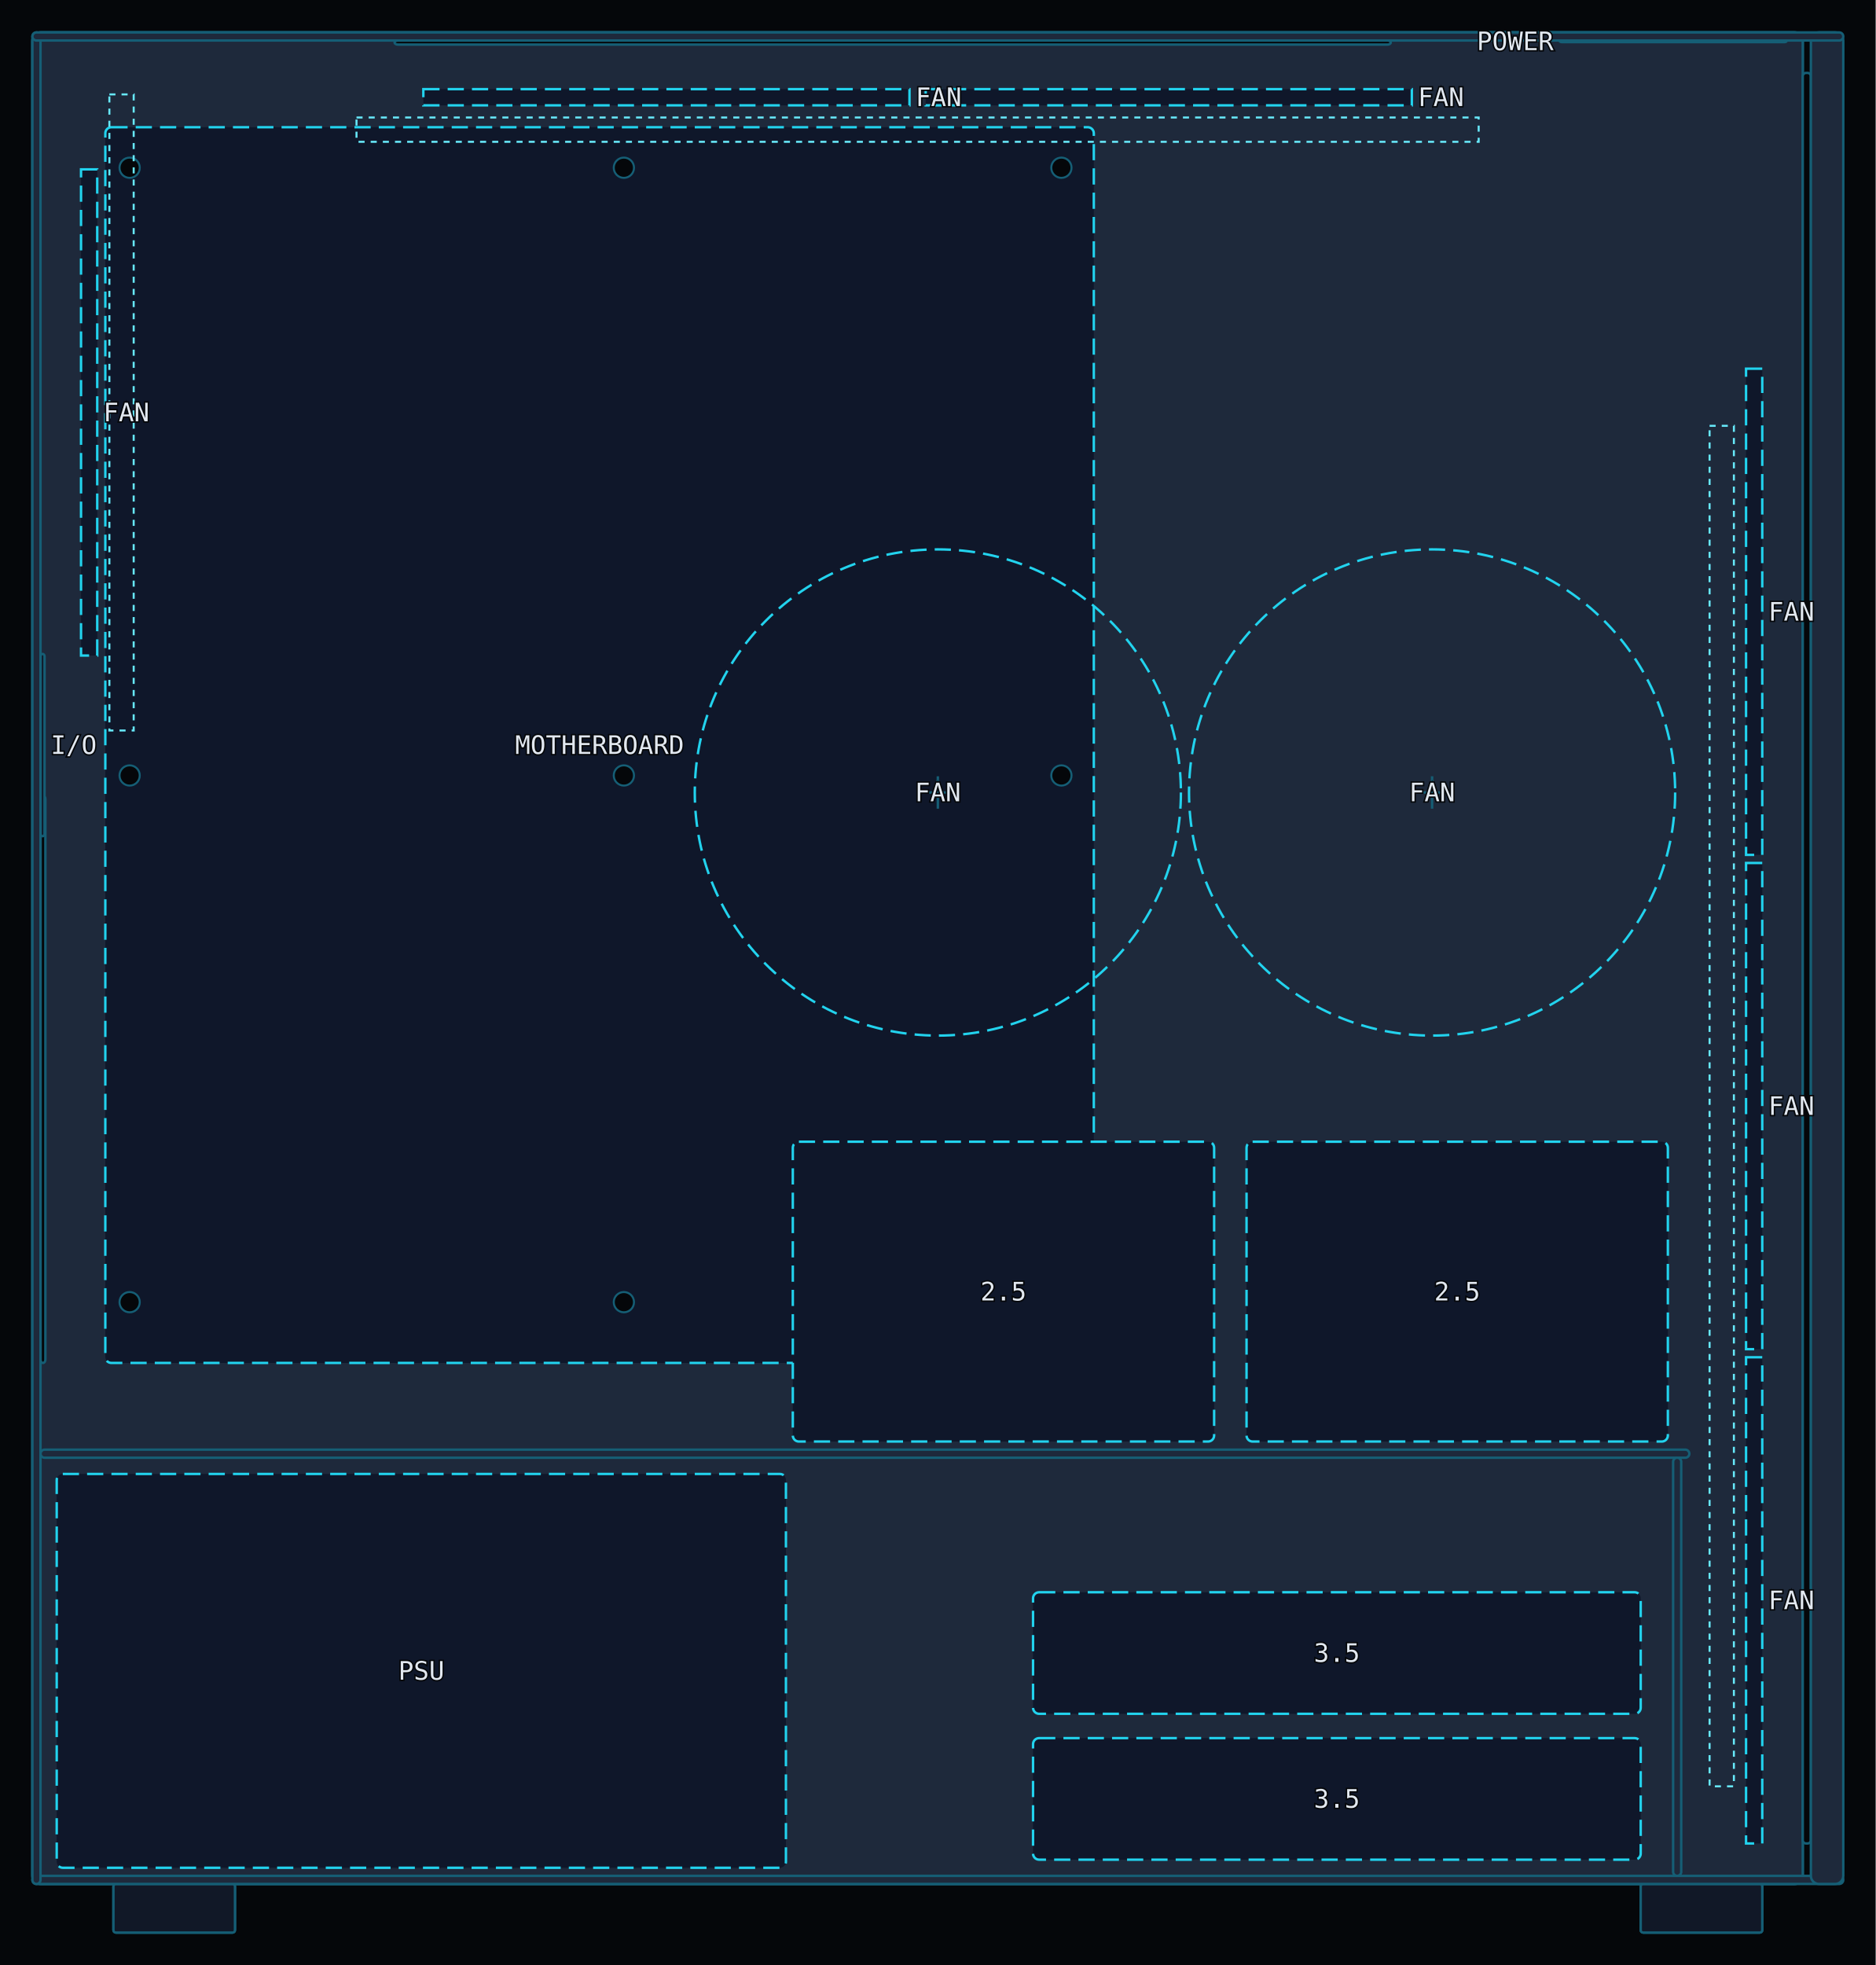
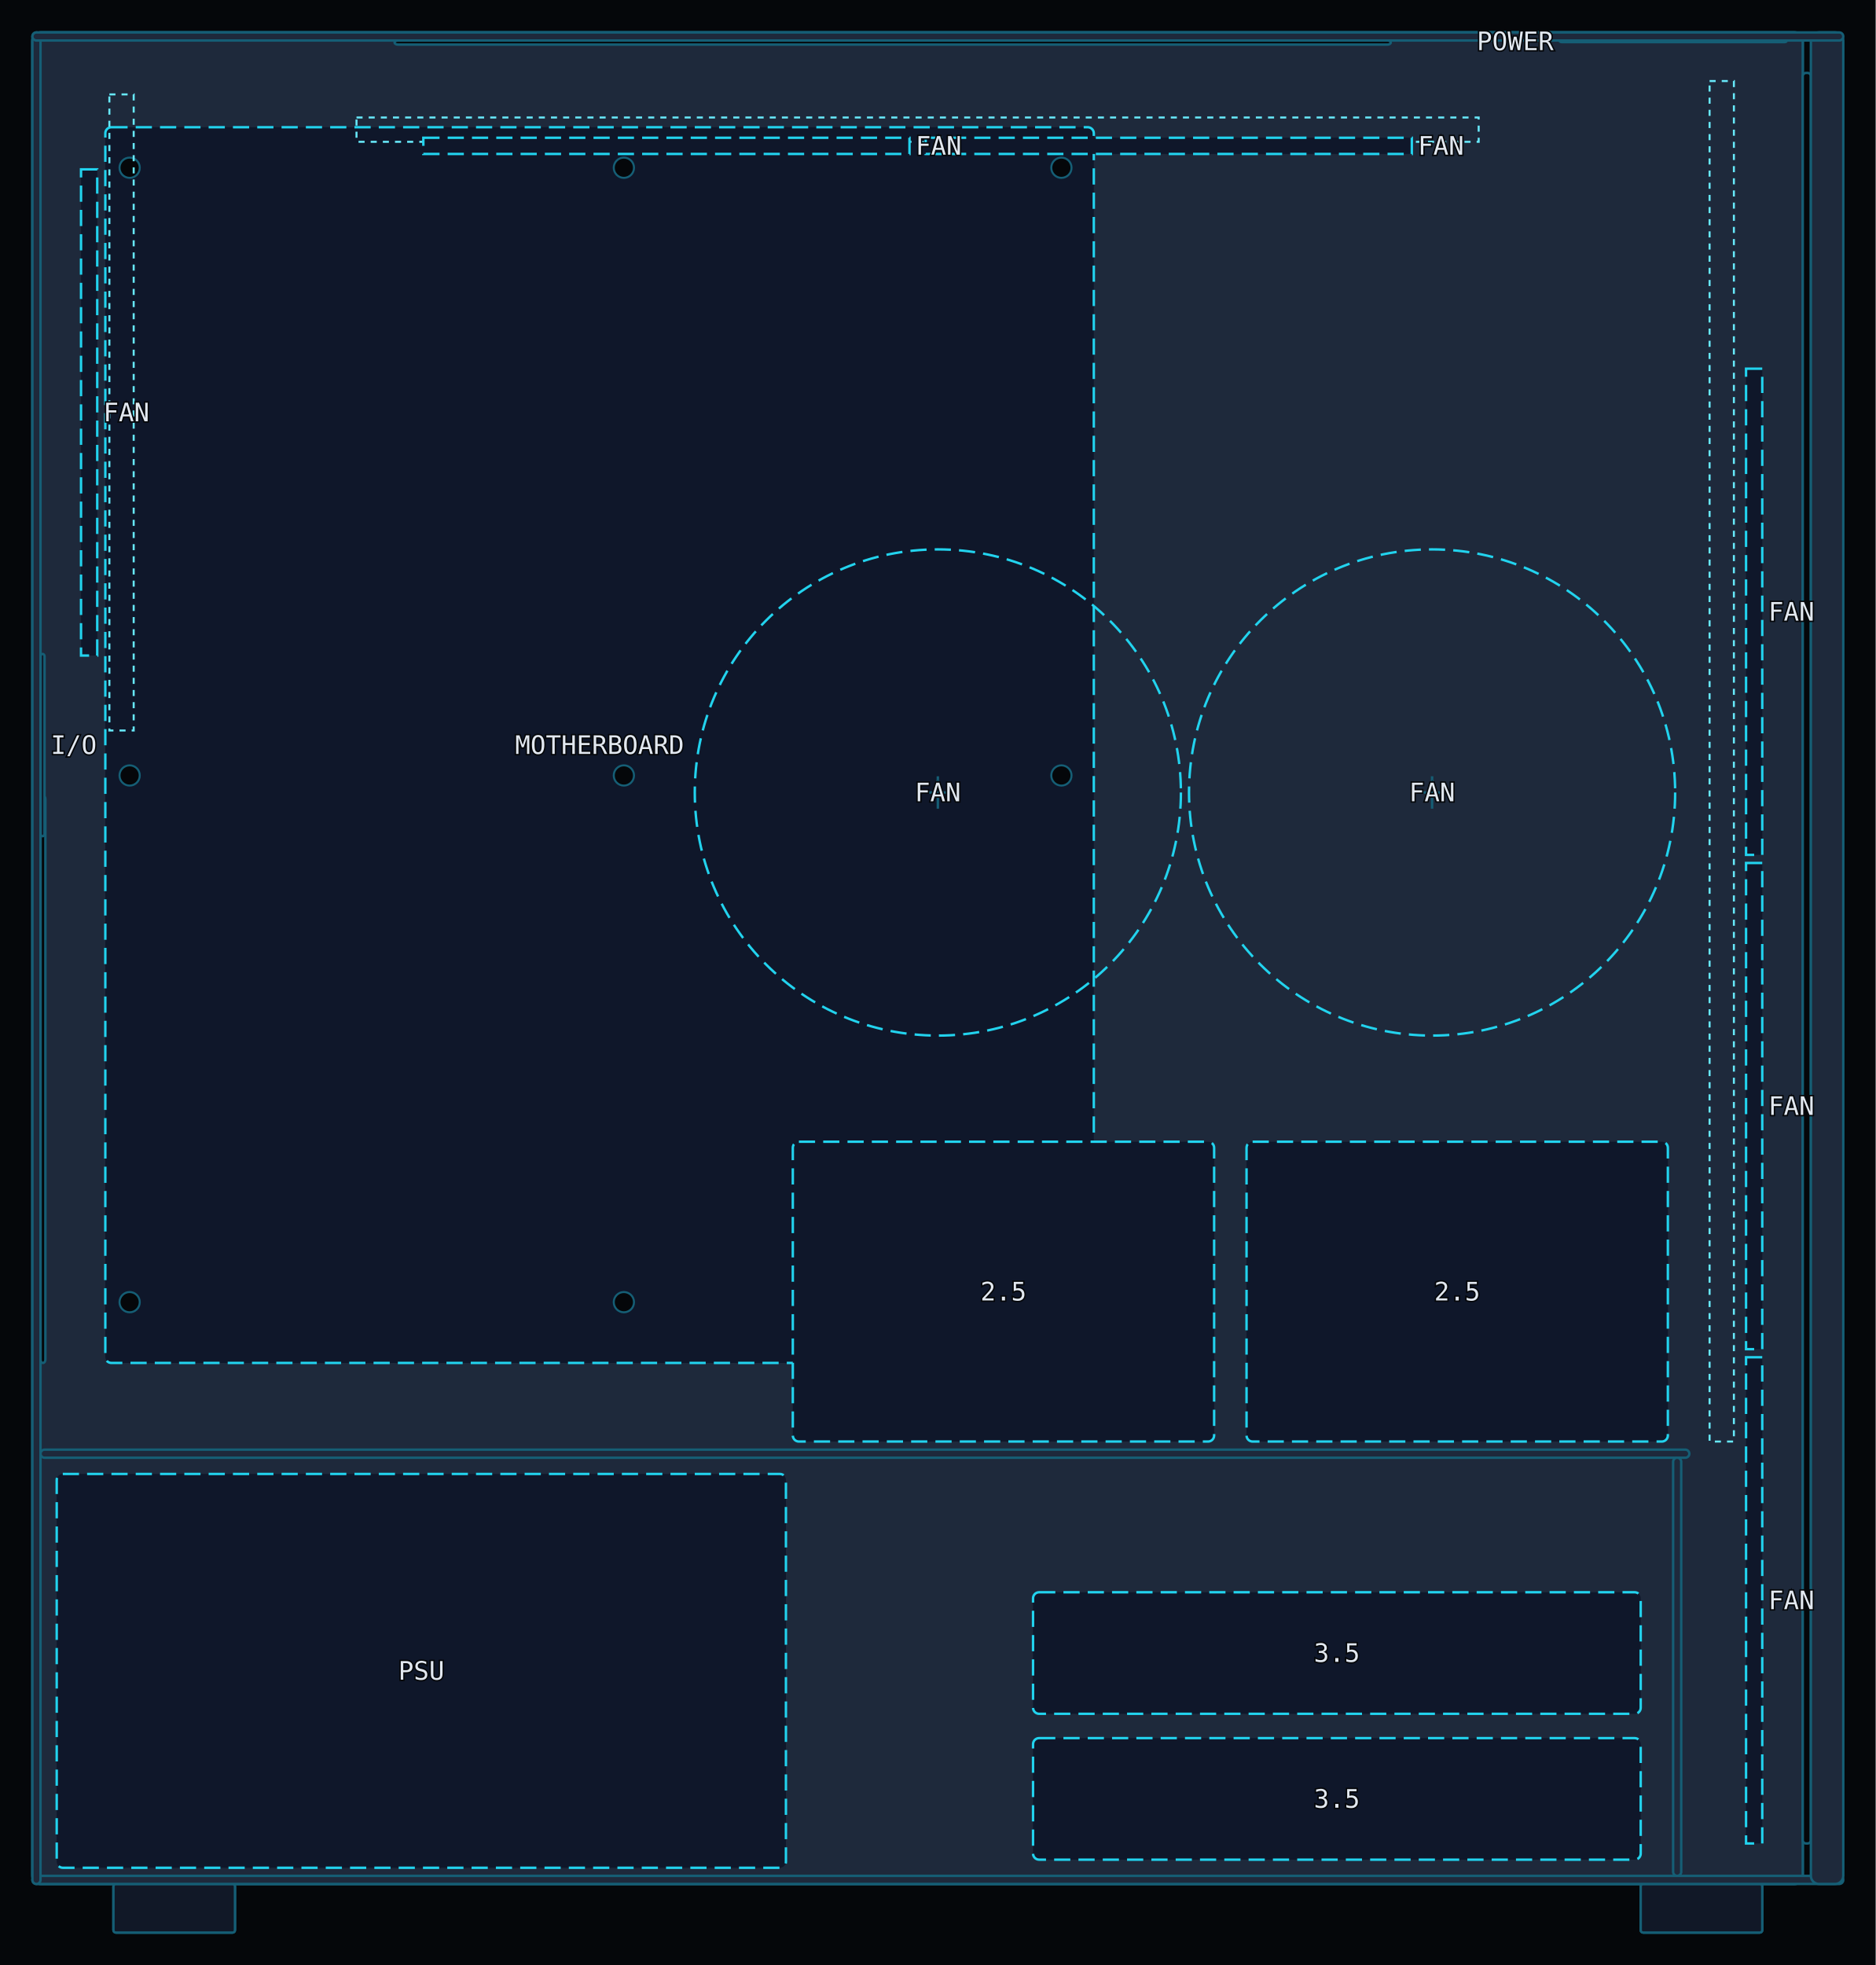
<svg xmlns="http://www.w3.org/2000/svg" viewBox="-8 -8 463 485" role="img" data-catalog-id="fractal-north-charcoal-black-mesh">
  <rect x="-8" y="-8" width="463" height="485" fill="#05070a" />
  <g data-view="front" transform="translate(0 0)">
    <g data-solid="back-side-panel">
      <rect x="0" y="0" width="437" height="457" rx="2" fill="#1e293b" stroke="#155e75" stroke-width="0.6" />
    </g>
    <g data-solid="grommet-1">
      <rect x="321.8" y="233.8" width="24" height="60" rx="0.6" fill="#111827" stroke="#155e75" stroke-width="0.6" />
    </g>
    <g data-solid="grommet-2">
      <rect x="321.8" y="143.8" width="24" height="60" rx="0.6" fill="#111827" stroke="#155e75" stroke-width="0.6" />
    </g>
    <g data-solid="grommet-3">
      <rect x="321.8" y="53.8" width="24" height="60" rx="0.6" fill="#111827" stroke="#155e75" stroke-width="0.6" />
    </g>
    <g data-solid="tray-wall" data-zone="main-chamber">
      <rect x="0" y="0" width="437" height="457" rx="2" fill="#1e293b" stroke="#155e75" stroke-width="0.6" />
    </g>
    <g data-solid="motherboard-tray" data-mount="motherboard-tray" data-zone="main-chamber">
      <rect x="18" y="23.4" width="244" height="305" rx="1.5" fill="#0f172a" stroke="#22d3ee" stroke-width="0.6" stroke-dasharray="4 2" />
    </g>
    <g data-solid="standoff-1">
      <circle cx="24" cy="33.4" r="2.5" fill="#05070a" stroke="#155e75" stroke-width="0.5" />
    </g>
    <g data-solid="standoff-2">
      <circle cx="24" cy="183.4" r="2.5" fill="#05070a" stroke="#155e75" stroke-width="0.5" />
    </g>
    <g data-solid="standoff-3">
      <circle cx="24" cy="313.4" r="2.5" fill="#05070a" stroke="#155e75" stroke-width="0.5" />
    </g>
    <g data-solid="standoff-4">
      <circle cx="146" cy="33.4" r="2.5" fill="#05070a" stroke="#155e75" stroke-width="0.5" />
    </g>
    <g data-solid="standoff-5">
      <circle cx="146" cy="183.4" r="2.5" fill="#05070a" stroke="#155e75" stroke-width="0.5" />
    </g>
    <g data-solid="standoff-6">
      <circle cx="146" cy="313.4" r="2.5" fill="#05070a" stroke="#155e75" stroke-width="0.5" />
    </g>
    <g data-solid="standoff-7">
      <circle cx="254" cy="33.4" r="2.5" fill="#05070a" stroke="#155e75" stroke-width="0.5" />
    </g>
    <g data-solid="standoff-8">
      <circle cx="254" cy="183.4" r="2.5" fill="#05070a" stroke="#155e75" stroke-width="0.5" />
    </g>
    <g data-solid="standoff-9">
      <circle cx="254" cy="313.4" r="2.5" fill="#05070a" stroke="#155e75" stroke-width="0.5" />
    </g>
    <g data-solid="drive-25-1" data-mount="drive-25-1">
      <rect x="187.7" y="273.8" width="104" height="74" rx="1.5" fill="#0f172a" stroke="#22d3ee" stroke-width="0.6" stroke-dasharray="4 2" />
    </g>
    <g data-solid="drive-25-2" data-mount="drive-25-2">
      <rect x="299.7" y="273.8" width="104" height="74" rx="1.5" fill="#0f172a" stroke="#22d3ee" stroke-width="0.6" stroke-dasharray="4 2" />
    </g>
    <g data-solid="fan-side-1" data-mount="fan-side-1">
      <circle cx="223.5" cy="187.6" r="60" fill="none" stroke="#22d3ee" stroke-width="0.6" stroke-dasharray="4 2" />
      <path d="M219.5 187.6h8M223.5 183.6v8" stroke="#155e75" stroke-width="0.6" />
    </g>
    <g data-solid="fan-side-2" data-mount="fan-side-2">
      <circle cx="345.5" cy="187.6" r="60" fill="none" stroke="#22d3ee" stroke-width="0.6" stroke-dasharray="4 2" />
      <path d="M341.5 187.6h8M345.5 183.6v8" stroke="#155e75" stroke-width="0.6" />
    </g>
    <g data-solid="foot-1">
      <rect x="20" y="457" width="30" height="12" rx="0.6" fill="#111827" stroke="#155e75" stroke-width="0.6" />
    </g>
    <g data-solid="foot-2">
      <rect x="397" y="457" width="30" height="12" rx="0.6" fill="#111827" stroke="#155e75" stroke-width="0.6" />
    </g>
    <g data-solid="front-io" data-zone="front-panel">
      <rect x="377" y="1.9" width="56" height="0.5" rx="0.6" fill="#111827" stroke="#155e75" stroke-width="0.6" />
    </g>
    <g data-solid="drive-35-1" data-mount="drive-35-1">
      <rect x="247" y="421" width="150" height="30" rx="1.5" fill="#0f172a" stroke="#22d3ee" stroke-width="0.6" stroke-dasharray="4 2" />
    </g>
    <g data-solid="drive-35-2" data-mount="drive-35-2">
      <rect x="247" y="385" width="150" height="30" rx="1.5" fill="#0f172a" stroke="#22d3ee" stroke-width="0.6" stroke-dasharray="4 2" />
    </g>
    <g data-solid="slot-covers">
      <rect x="2" y="188.4" width="1.2" height="140" rx="0.8" fill="#05070a" stroke="#155e75" stroke-width="0.6" />
    </g>
    <g data-solid="rad-front" data-mount="rad-front">
-       <rect x="414" y="97.1" width="6" height="335.8" fill="none" stroke="#67e8f9" stroke-width="0.5" stroke-dasharray="1.5 1.5" />
+       <rect x="414" y="12" width="6" height="335.8" fill="none" stroke="#67e8f9" stroke-width="0.5" stroke-dasharray="1.5 1.5" />
    </g>
    <g data-solid="rad-rear" data-mount="rad-rear">
      <rect x="19" y="15.3" width="6" height="157" fill="none" stroke="#67e8f9" stroke-width="0.5" stroke-dasharray="1.5 1.5" />
    </g>
    <g data-solid="rad-top" data-mount="rad-top">
      <rect x="80" y="21" width="277" height="6" fill="none" stroke="#67e8f9" stroke-width="0.5" stroke-dasharray="1.5 1.5" />
    </g>
    <g data-solid="fan-front-1" data-mount="fan-front-1">
      <rect x="423" y="327" width="4" height="120" fill="#0f172a" stroke="#22d3ee" stroke-width="0.6" stroke-dasharray="4 2" />
    </g>
    <g data-solid="fan-front-2" data-mount="fan-front-2">
      <rect x="423" y="205" width="4" height="120" fill="#0f172a" stroke="#22d3ee" stroke-width="0.6" stroke-dasharray="4 2" />
    </g>
    <g data-solid="fan-front-3" data-mount="fan-front-3">
      <rect x="423" y="83" width="4" height="120" fill="#0f172a" stroke="#22d3ee" stroke-width="0.6" stroke-dasharray="4 2" />
    </g>
    <g data-solid="fan-rear-1" data-mount="fan-rear-1">
      <rect x="12" y="33.8" width="4" height="120" fill="#0f172a" stroke="#22d3ee" stroke-width="0.6" stroke-dasharray="4 2" />
    </g>
    <g data-solid="fan-top-1" data-mount="fan-top-1">
-       <rect x="96.5" y="14" width="120" height="4" fill="#0f172a" stroke="#22d3ee" stroke-width="0.6" stroke-dasharray="4 2" />
+       <rect x="96.5" y="26" width="120" height="4" fill="#0f172a" stroke="#22d3ee" stroke-width="0.6" stroke-dasharray="4 2" />
    </g>
    <g data-solid="fan-top-2" data-mount="fan-top-2">
-       <rect x="220.5" y="14" width="120" height="4" fill="#0f172a" stroke="#22d3ee" stroke-width="0.6" stroke-dasharray="4 2" />
+       <rect x="220.5" y="26" width="120" height="4" fill="#0f172a" stroke="#22d3ee" stroke-width="0.6" stroke-dasharray="4 2" />
    </g>
    <g data-solid="psu-bay" data-mount="psu-bay">
      <rect x="6" y="355.8" width="180" height="97.2" rx="1.5" fill="#0f172a" stroke="#22d3ee" stroke-width="0.6" stroke-dasharray="4 2" />
    </g>
    <g data-solid="foot-3">
      <rect x="20" y="457" width="30" height="12" rx="0.6" fill="#111827" stroke="#155e75" stroke-width="0.6" />
    </g>
    <g data-solid="foot-4">
      <rect x="397" y="457" width="30" height="12" rx="0.6" fill="#111827" stroke="#155e75" stroke-width="0.6" />
    </g>
    <g data-solid="io-cutout">
      <rect x="2" y="153.4" width="1" height="45" rx="0.6" fill="#111827" stroke="#155e75" stroke-width="0.6" />
    </g>
    <g data-solid="front-panel" data-zone="front-panel">
      <rect x="437" y="10" width="2" height="437" rx="0.8" fill="#05070a" stroke="#155e75" stroke-width="0.6" />
    </g>
    <g data-solid="top-filter">
      <rect x="89.4" y="2" width="245.9" height="1" rx="0.8" fill="#05070a" stroke="#155e75" stroke-width="0.6" />
    </g>
    <g data-solid="psu-shroud" data-zone="psu-shroud">
      <rect x="2" y="349.8" width="407" height="2" rx="1" fill="#1e293b" stroke="#155e75" stroke-width="0.6" />
    </g>
    <g data-solid="shroud-front" data-zone="psu-shroud">
      <rect x="405" y="351.8" width="2" height="103.2" rx="1" fill="#1e293b" stroke="#155e75" stroke-width="0.6" />
    </g>
    <g data-solid="floor">
      <rect x="0" y="455" width="447" height="2" rx="1" fill="#1e293b" stroke="#155e75" stroke-width="0.6" />
    </g>
    <g data-solid="front-frame" data-zone="front-panel">
      <rect x="439" y="0" width="8" height="457" rx="2" fill="#1e293b" stroke="#155e75" stroke-width="0.6" />
    </g>
    <g data-solid="rear-panel">
      <rect x="0" y="0" width="2" height="457" rx="1" fill="#1e293b" stroke="#155e75" stroke-width="0.6" />
    </g>
    <g data-solid="roof">
      <rect x="0" y="0" width="447" height="2" rx="1" fill="#1e293b" stroke="#155e75" stroke-width="0.6" />
    </g>
    <g font-family="ui-monospace, Menlo, Consolas, monospace" font-size="6.3" fill="#e2e8f0" stroke="#05070a" stroke-width="0.7" paint-order="stroke">
      <text x="140" y="175.9" text-anchor="middle" dominant-baseline="central">MOTHERBOARD</text>
      <text x="239.7" y="310.8" text-anchor="middle" dominant-baseline="central">2.5</text>
      <text x="351.7" y="310.8" text-anchor="middle" dominant-baseline="central">2.5</text>
      <text x="223.5" y="187.6" text-anchor="middle" dominant-baseline="central">FAN</text>
      <text x="345.5" y="187.6" text-anchor="middle" dominant-baseline="central">FAN</text>
      <text x="375.5" y="2.2" text-anchor="end" dominant-baseline="central">POWER</text>
      <text x="322" y="436" text-anchor="middle" dominant-baseline="central">3.5</text>
      <text x="322" y="400" text-anchor="middle" dominant-baseline="central">3.5</text>
      <text x="428.5" y="387" text-anchor="start" dominant-baseline="central">FAN</text>
      <text x="428.5" y="265" text-anchor="start" dominant-baseline="central">FAN</text>
      <text x="428.5" y="143" text-anchor="start" dominant-baseline="central">FAN</text>
      <text x="17.5" y="93.8" text-anchor="start" dominant-baseline="central">FAN</text>
-       <text x="218" y="16" text-anchor="start" dominant-baseline="central">FAN</text>
-       <text x="342" y="16" text-anchor="start" dominant-baseline="central">FAN</text>
+       <text x="218" y="28" text-anchor="start" dominant-baseline="central">FAN</text>
+       <text x="342" y="28" text-anchor="start" dominant-baseline="central">FAN</text>
      <text x="96" y="404.4" text-anchor="middle" dominant-baseline="central">PSU</text>
      <text x="4.5" y="175.9" text-anchor="start" dominant-baseline="central">I/O</text>
    </g>
  </g>
</svg>
